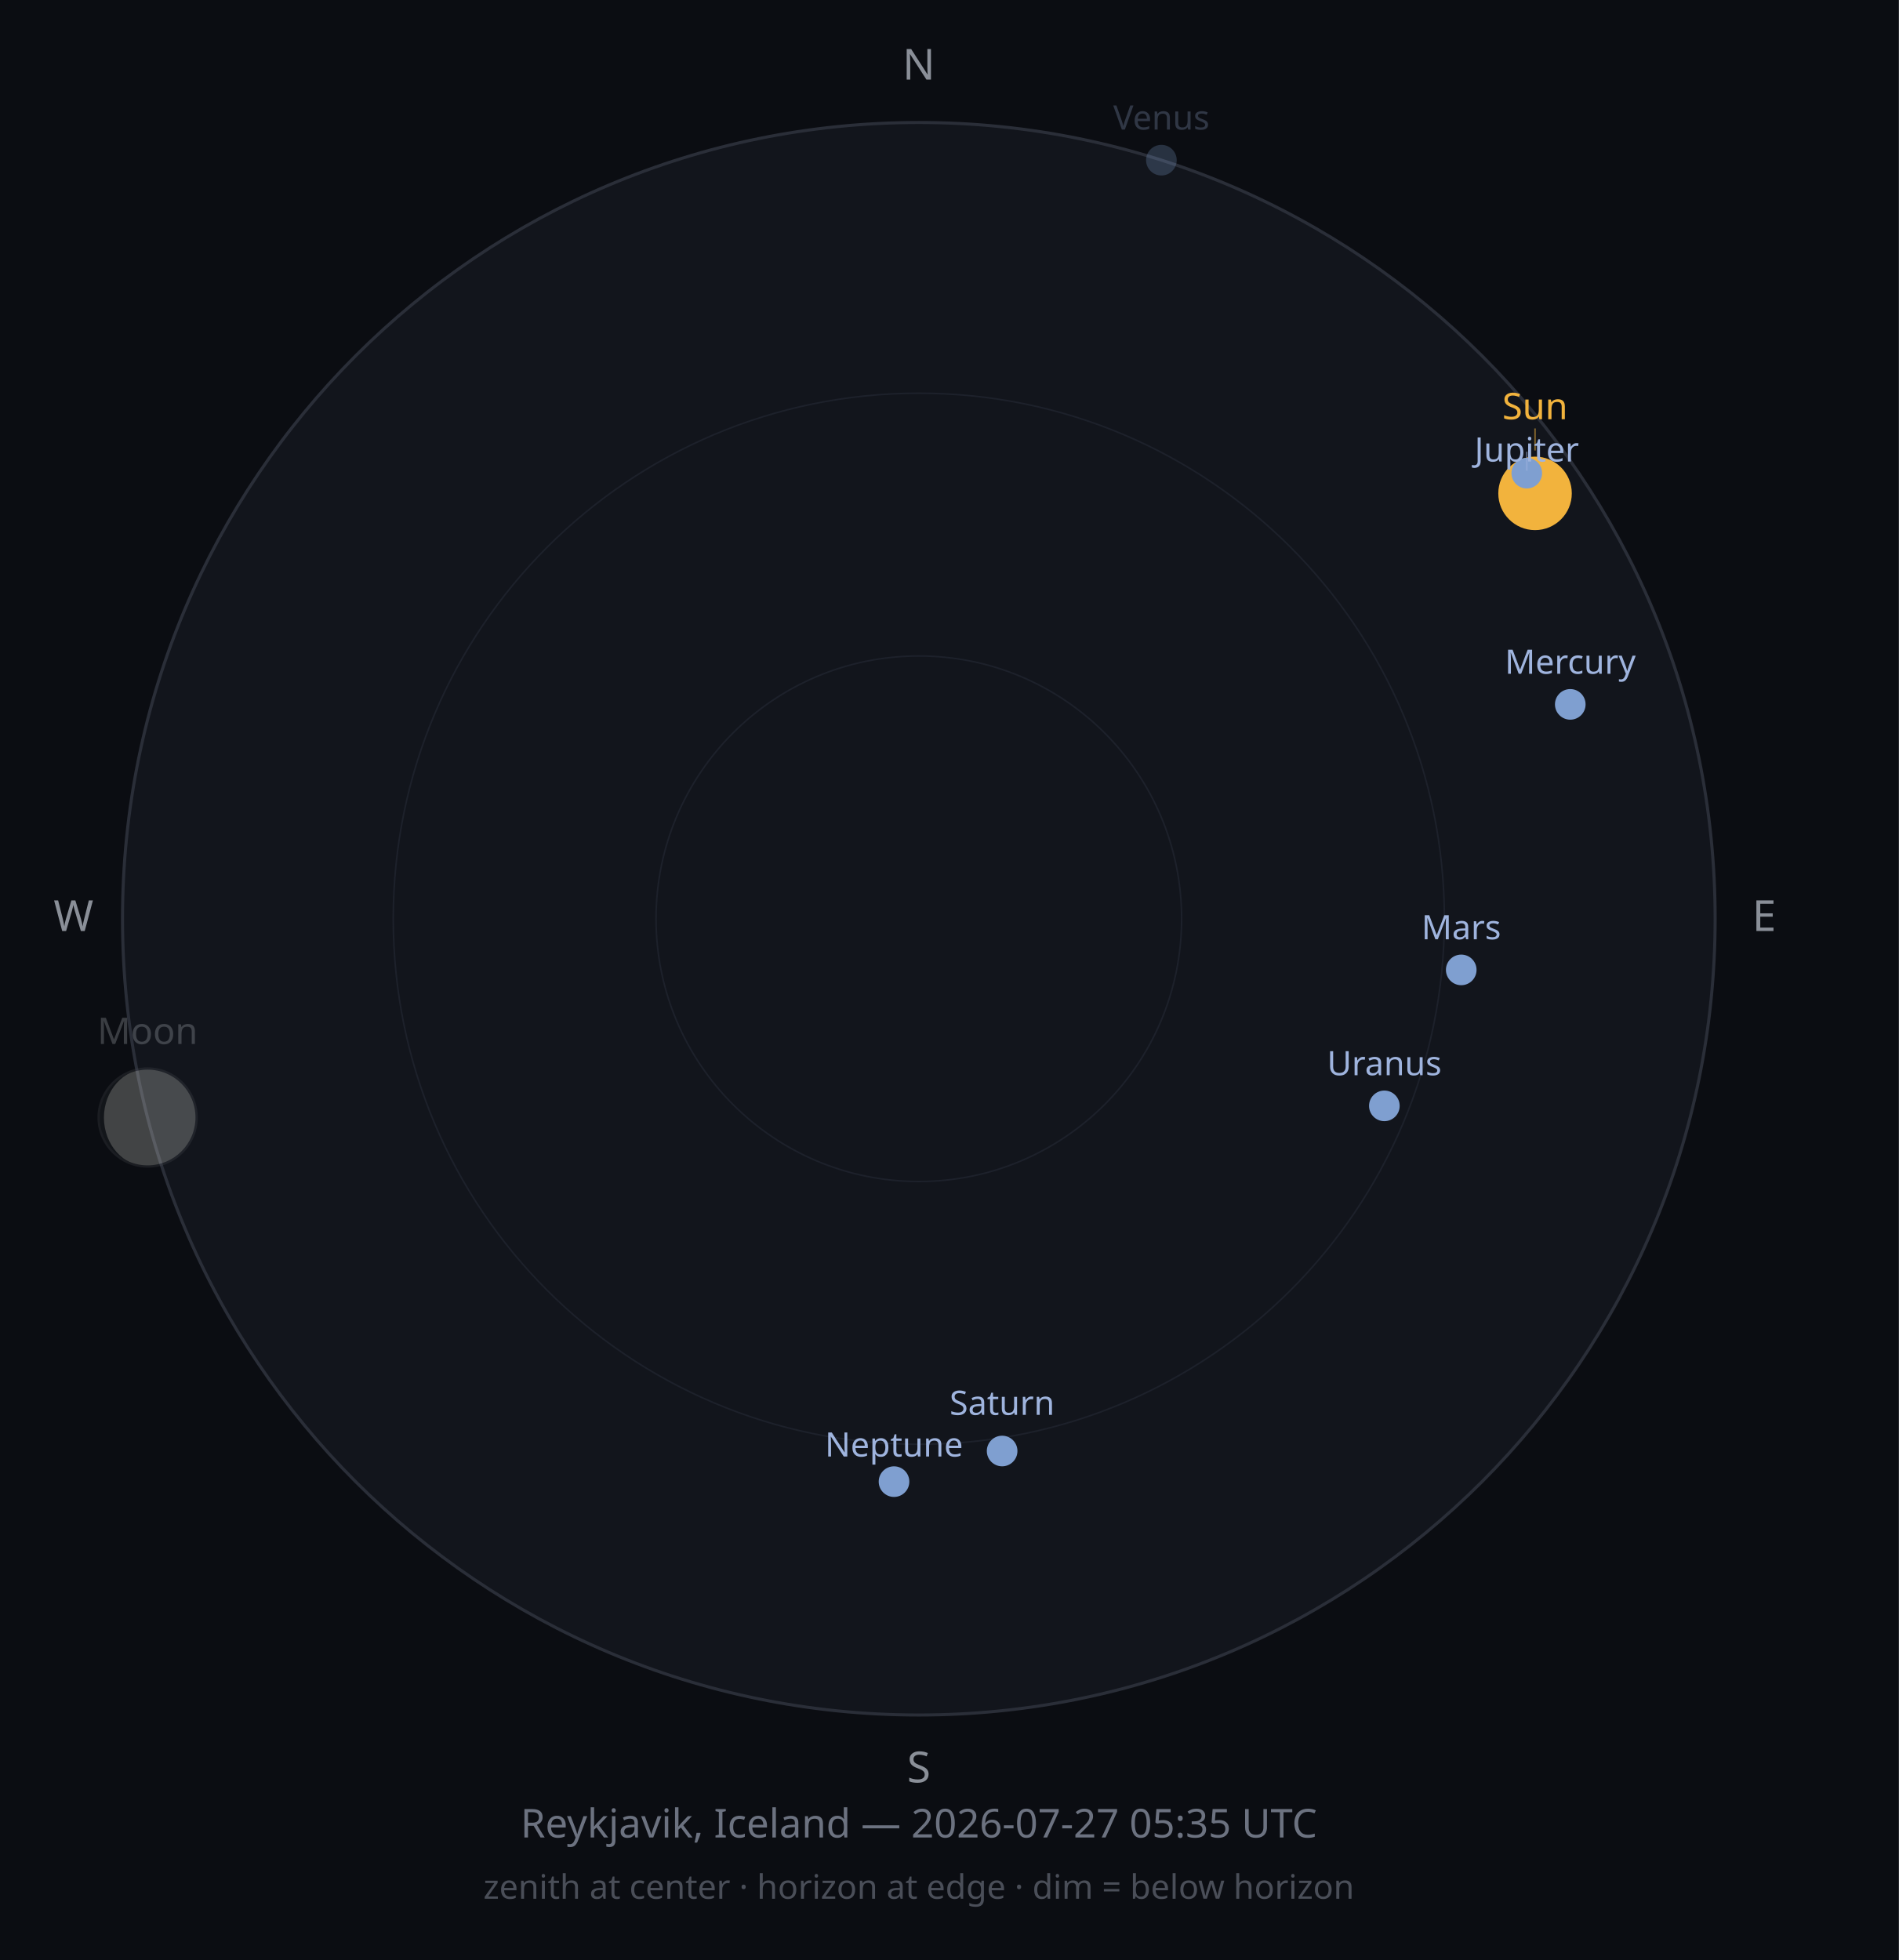
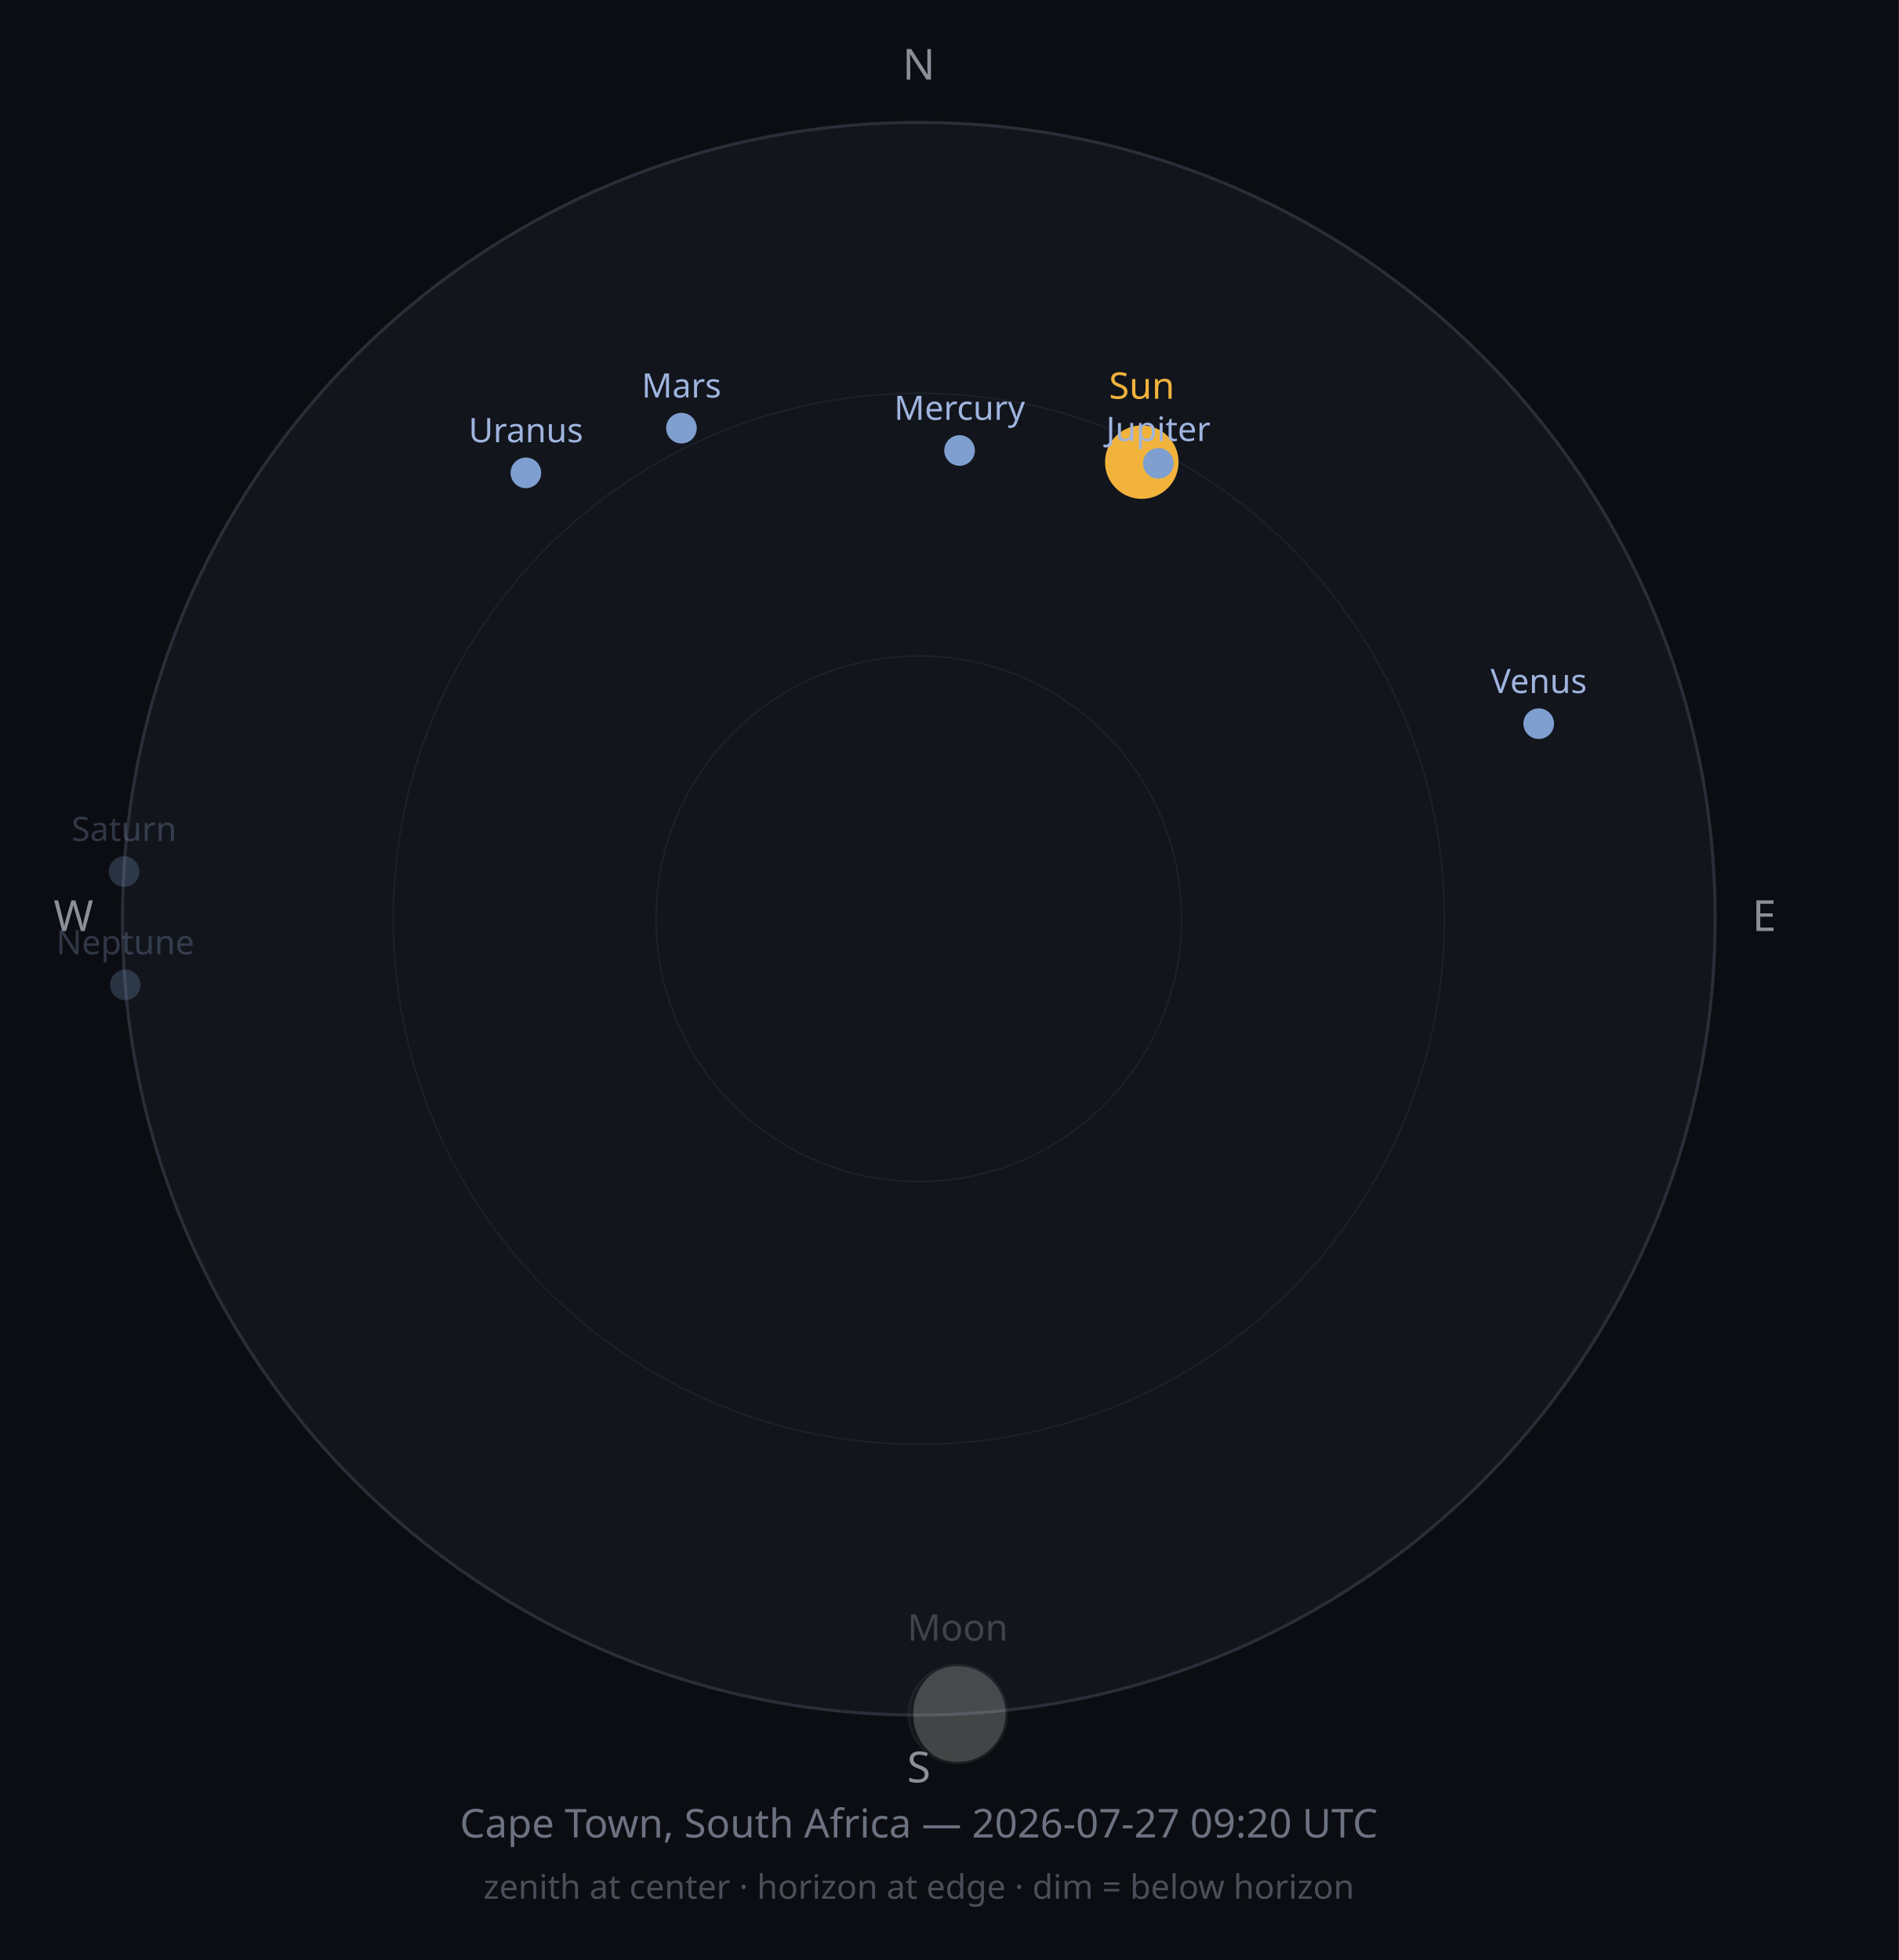
<svg xmlns="http://www.w3.org/2000/svg" width="620" height="640" viewBox="0 0 620 640">
  <rect width="620" height="640" fill="#0B0D12" />
  <circle cx="300" cy="300" r="260" fill="#12151C" stroke="#2A2E38" stroke-width="1" />
  <circle cx="300" cy="300" r="171.6" fill="none" stroke="#1D212B" stroke-width="0.5" />
  <circle cx="300" cy="300" r="85.8" fill="none" stroke="#1D212B" stroke-width="0.5" />
  <text x="300" y="26" font-size="14" fill="#8A8F98" text-anchor="middle" font-family="sans-serif">N</text>
  <text x="576" y="304" font-size="14" fill="#8A8F98" text-anchor="middle" font-family="sans-serif">E</text>
  <text x="300" y="582" font-size="14" fill="#8A8F98" text-anchor="middle" font-family="sans-serif">S</text>
  <text x="24" y="304" font-size="14" fill="#8A8F98" text-anchor="middle" font-family="sans-serif">W</text>
-   <circle cx="501.2" cy="161.1" r="12" fill="#F2B33D" opacity="1" />
-   <line x1="501.2" y1="147.1" x2="501.2" y2="139.9" stroke="#F2B33D" stroke-width="0.5" opacity="0.50" />
-   <text x="501.2" y="136.9" font-size="12" fill="#F2B33D" opacity="1" text-anchor="middle" font-family="sans-serif">Sun</text>
+   <circle cx="372.8" cy="150.9" r="12" fill="#F2B33D" opacity="1" />
+   <text x="372.8" y="130.2" font-size="12" fill="#F2B33D" opacity="1" text-anchor="middle" font-family="sans-serif">Sun</text>
  <g opacity="0.25">
-     <circle cx="48.2" cy="364.9" r="16" fill="#2B2E33" />
-     <path d="M48.24,348.939 A16,16 0 0,1 48.24,380.939 A14.306,16 0 0,1 48.24,348.939 Z" fill="#E8E6DE" />
-     <circle cx="48.2" cy="364.9" r="16" fill="none" stroke="#4A4D52" stroke-width="0.75" />
+     <circle cx="312.7" cy="559.7" r="16" fill="#2B2E33" />
+     <path d="M312.681,543.691 A16,16 0 0,1 312.681,575.691 A14.514,16 0 0,1 312.681,543.691 Z" fill="#E8E6DE" />
+     <circle cx="312.7" cy="559.7" r="16" fill="none" stroke="#4A4D52" stroke-width="0.75" />
  </g>
-   <text x="48.2" y="340.9" font-size="12" fill="#C9CDD3" opacity="0.25" text-anchor="middle" font-family="sans-serif">Moon</text>
-   <circle cx="512.7" cy="230.0" r="5" fill="#7F9FD0" opacity="1" />
-   <text x="512.7" y="220.0" font-size="11" fill="#9FB4DE" opacity="1" text-anchor="middle" font-family="sans-serif">Mercury</text>
-   <circle cx="379.2" cy="52.3" r="5" fill="#7F9FD0" opacity="0.25" />
-   <text x="379.2" y="42.3" font-size="11" fill="#9FB4DE" opacity="0.25" text-anchor="middle" font-family="sans-serif">Venus</text>
-   <circle cx="477.1" cy="316.7" r="5" fill="#7F9FD0" opacity="1" />
-   <text x="477.1" y="306.7" font-size="11" fill="#9FB4DE" opacity="1" text-anchor="middle" font-family="sans-serif">Mars</text>
-   <circle cx="498.5" cy="154.5" r="5" fill="#7F9FD0" opacity="1" />
-   <line x1="498.5" y1="147.5" x2="498.5" y2="153.7" stroke="#9FB4DE" stroke-width="0.5" opacity="0.50" />
-   <text x="498.5" y="150.7" font-size="11" fill="#9FB4DE" opacity="1" text-anchor="middle" font-family="sans-serif">Jupiter</text>
-   <circle cx="327.2" cy="473.8" r="5" fill="#7F9FD0" opacity="1" />
-   <text x="327.2" y="462.0" font-size="11" fill="#9FB4DE" opacity="1" text-anchor="middle" font-family="sans-serif">Saturn</text>
-   <circle cx="452.0" cy="361.1" r="5" fill="#7F9FD0" opacity="1" />
-   <text x="452.0" y="351.1" font-size="11" fill="#9FB4DE" opacity="1" text-anchor="middle" font-family="sans-serif">Uranus</text>
-   <circle cx="291.9" cy="483.8" r="5" fill="#7F9FD0" opacity="1" />
-   <text x="291.9" y="475.6" font-size="11" fill="#9FB4DE" opacity="1" text-anchor="middle" font-family="sans-serif">Neptune</text>
-   <text x="300" y="600" font-size="13" fill="#6C7280" text-anchor="middle" font-family="sans-serif">Reykjavik, Iceland — 2026-07-27 05:35 UTC</text>
+   <text x="312.7" y="535.7" font-size="12" fill="#C9CDD3" opacity="0.25" text-anchor="middle" font-family="sans-serif">Moon</text>
+   <circle cx="313.3" cy="147.1" r="5" fill="#7F9FD0" opacity="1" />
+   <text x="313.3" y="137.1" font-size="11" fill="#9FB4DE" opacity="1" text-anchor="middle" font-family="sans-serif">Mercury</text>
+   <circle cx="502.4" cy="236.3" r="5" fill="#7F9FD0" opacity="1" />
+   <text x="502.4" y="226.3" font-size="11" fill="#9FB4DE" opacity="1" text-anchor="middle" font-family="sans-serif">Venus</text>
+   <circle cx="222.5" cy="139.8" r="5" fill="#7F9FD0" opacity="1" />
+   <text x="222.5" y="129.8" font-size="11" fill="#9FB4DE" opacity="1" text-anchor="middle" font-family="sans-serif">Mars</text>
+   <circle cx="378.2" cy="151.3" r="5" fill="#7F9FD0" opacity="1" />
+   <text x="378.2" y="144.0" font-size="11" fill="#9FB4DE" opacity="1" text-anchor="middle" font-family="sans-serif">Jupiter</text>
+   <circle cx="40.5" cy="284.6" r="5" fill="#7F9FD0" opacity="0.25" />
+   <text x="40.5" y="274.6" font-size="11" fill="#9FB4DE" opacity="0.25" text-anchor="middle" font-family="sans-serif">Saturn</text>
+   <circle cx="171.7" cy="154.4" r="5" fill="#7F9FD0" opacity="1" />
+   <text x="171.7" y="144.4" font-size="11" fill="#9FB4DE" opacity="1" text-anchor="middle" font-family="sans-serif">Uranus</text>
+   <circle cx="40.9" cy="321.6" r="5" fill="#7F9FD0" opacity="0.25" />
+   <text x="40.9" y="311.6" font-size="11" fill="#9FB4DE" opacity="0.25" text-anchor="middle" font-family="sans-serif">Neptune</text>
+   <text x="300" y="600" font-size="13" fill="#6C7280" text-anchor="middle" font-family="sans-serif">Cape Town, South Africa — 2026-07-27 09:20 UTC</text>
  <text x="300" y="620" font-size="11" fill="#4A4E58" text-anchor="middle" font-family="sans-serif">zenith at center · horizon at edge · dim = below horizon</text>
</svg>
